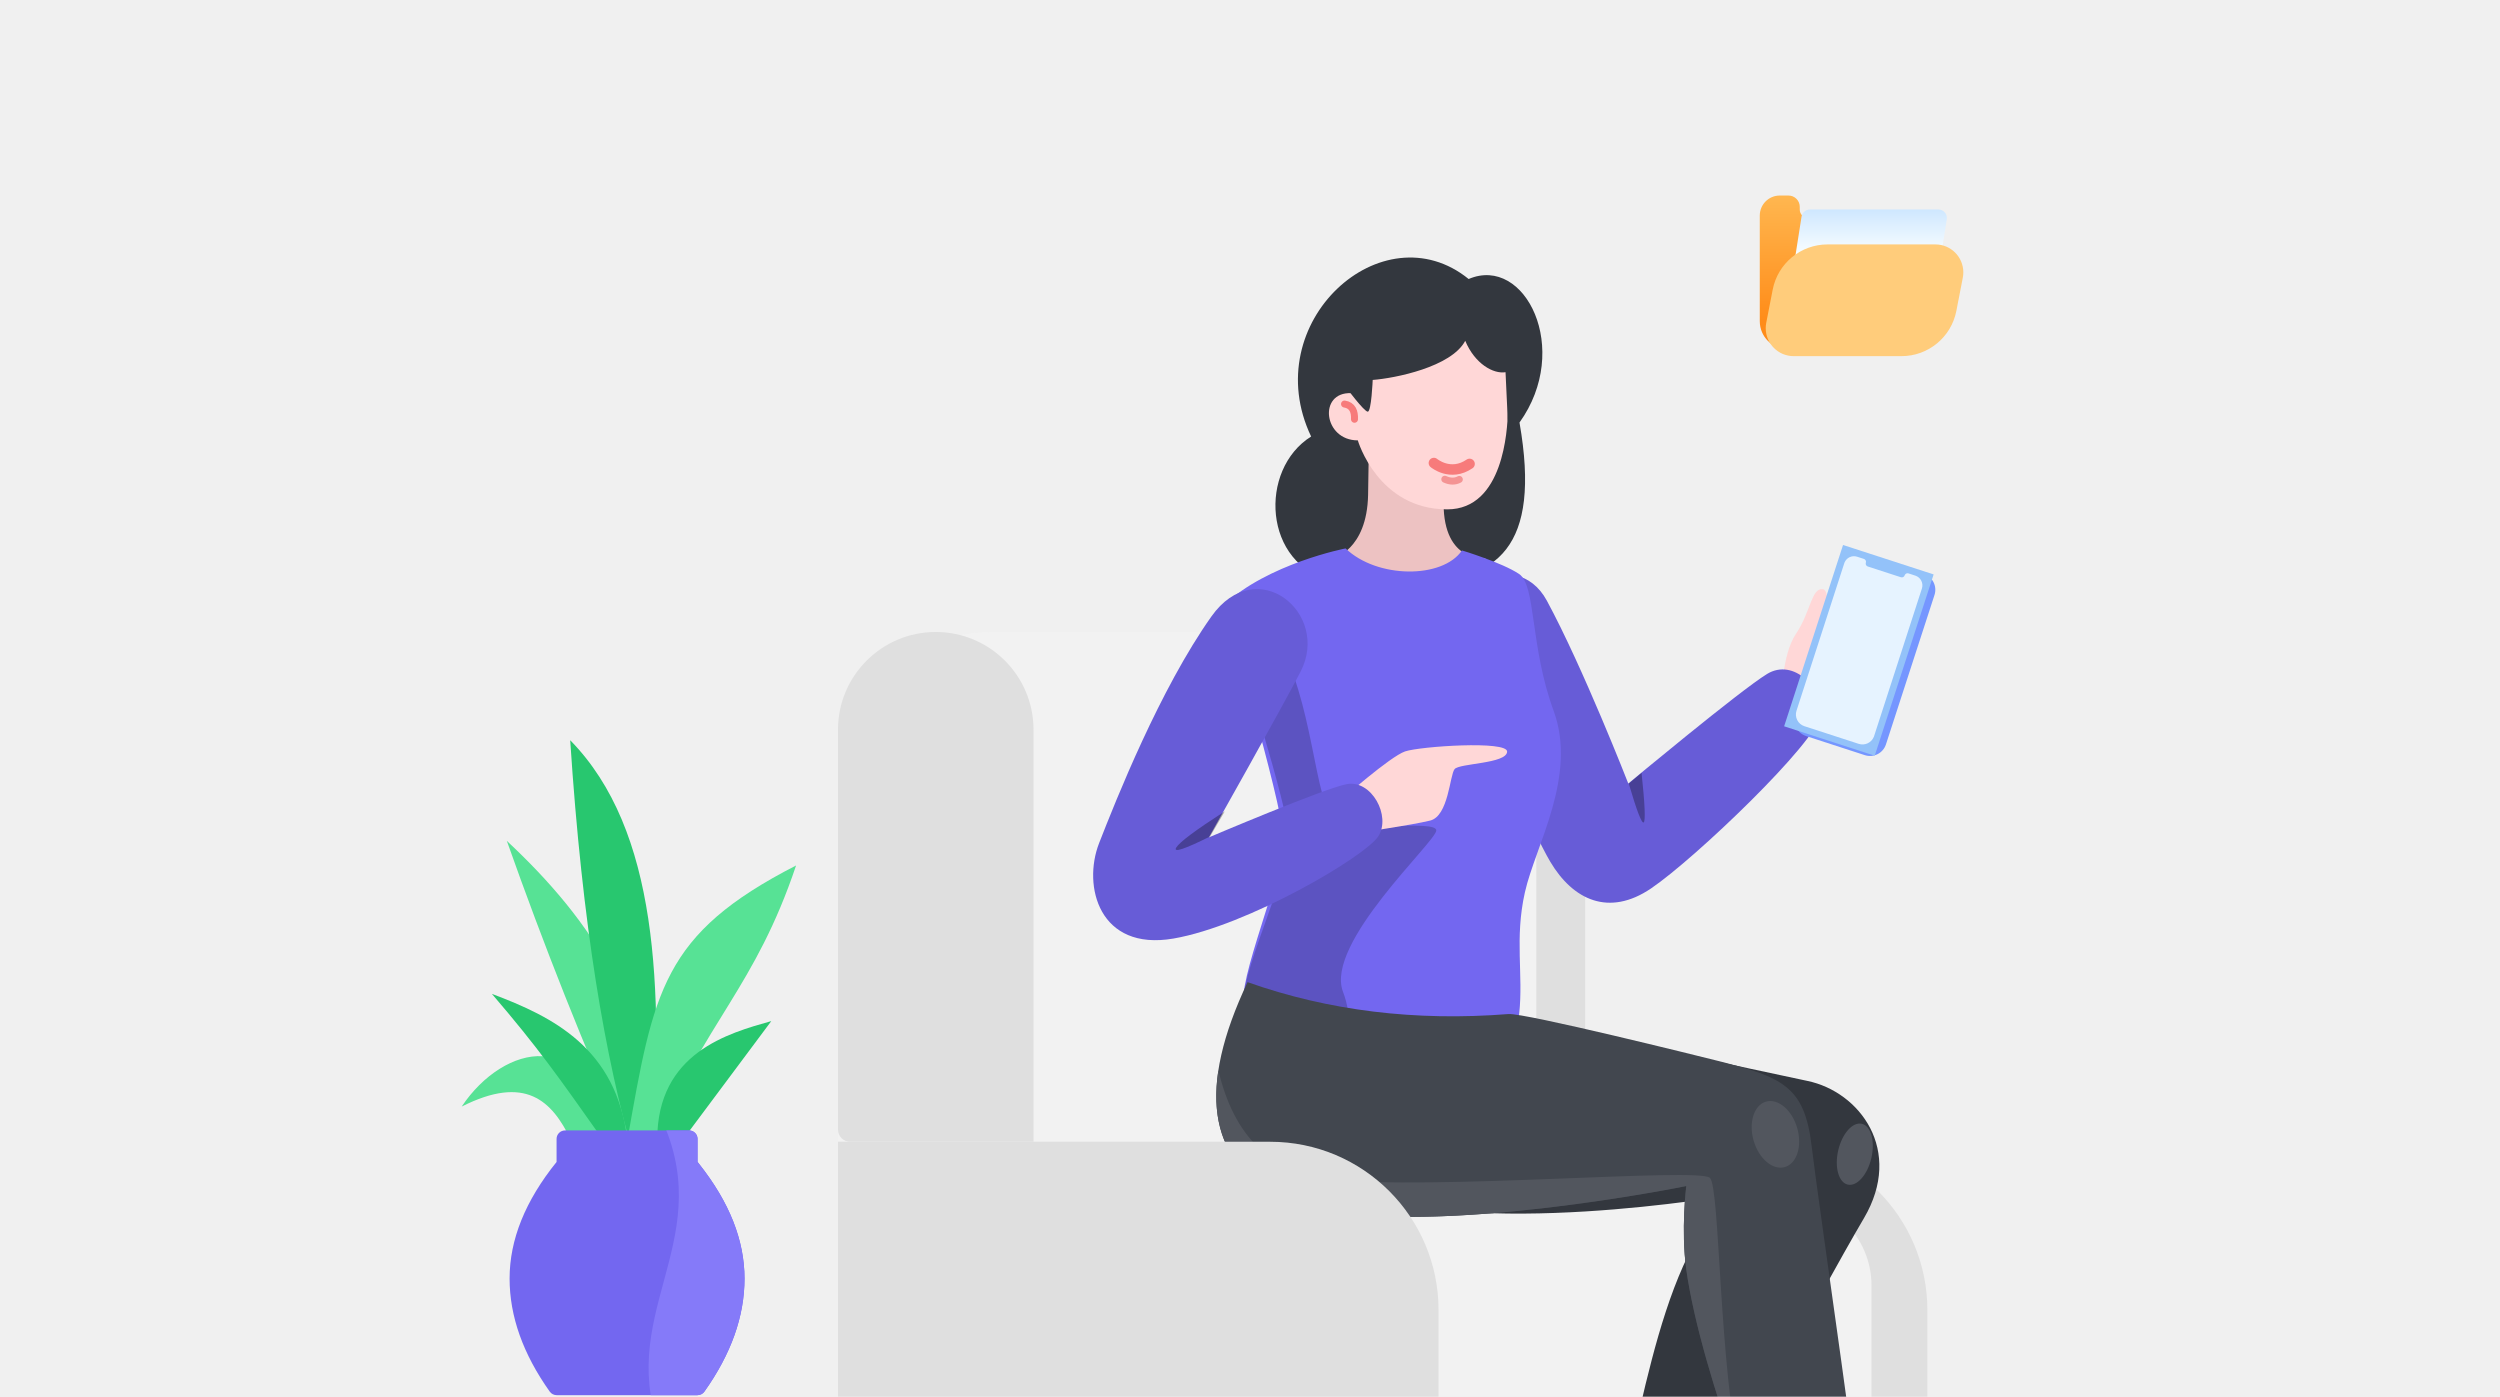
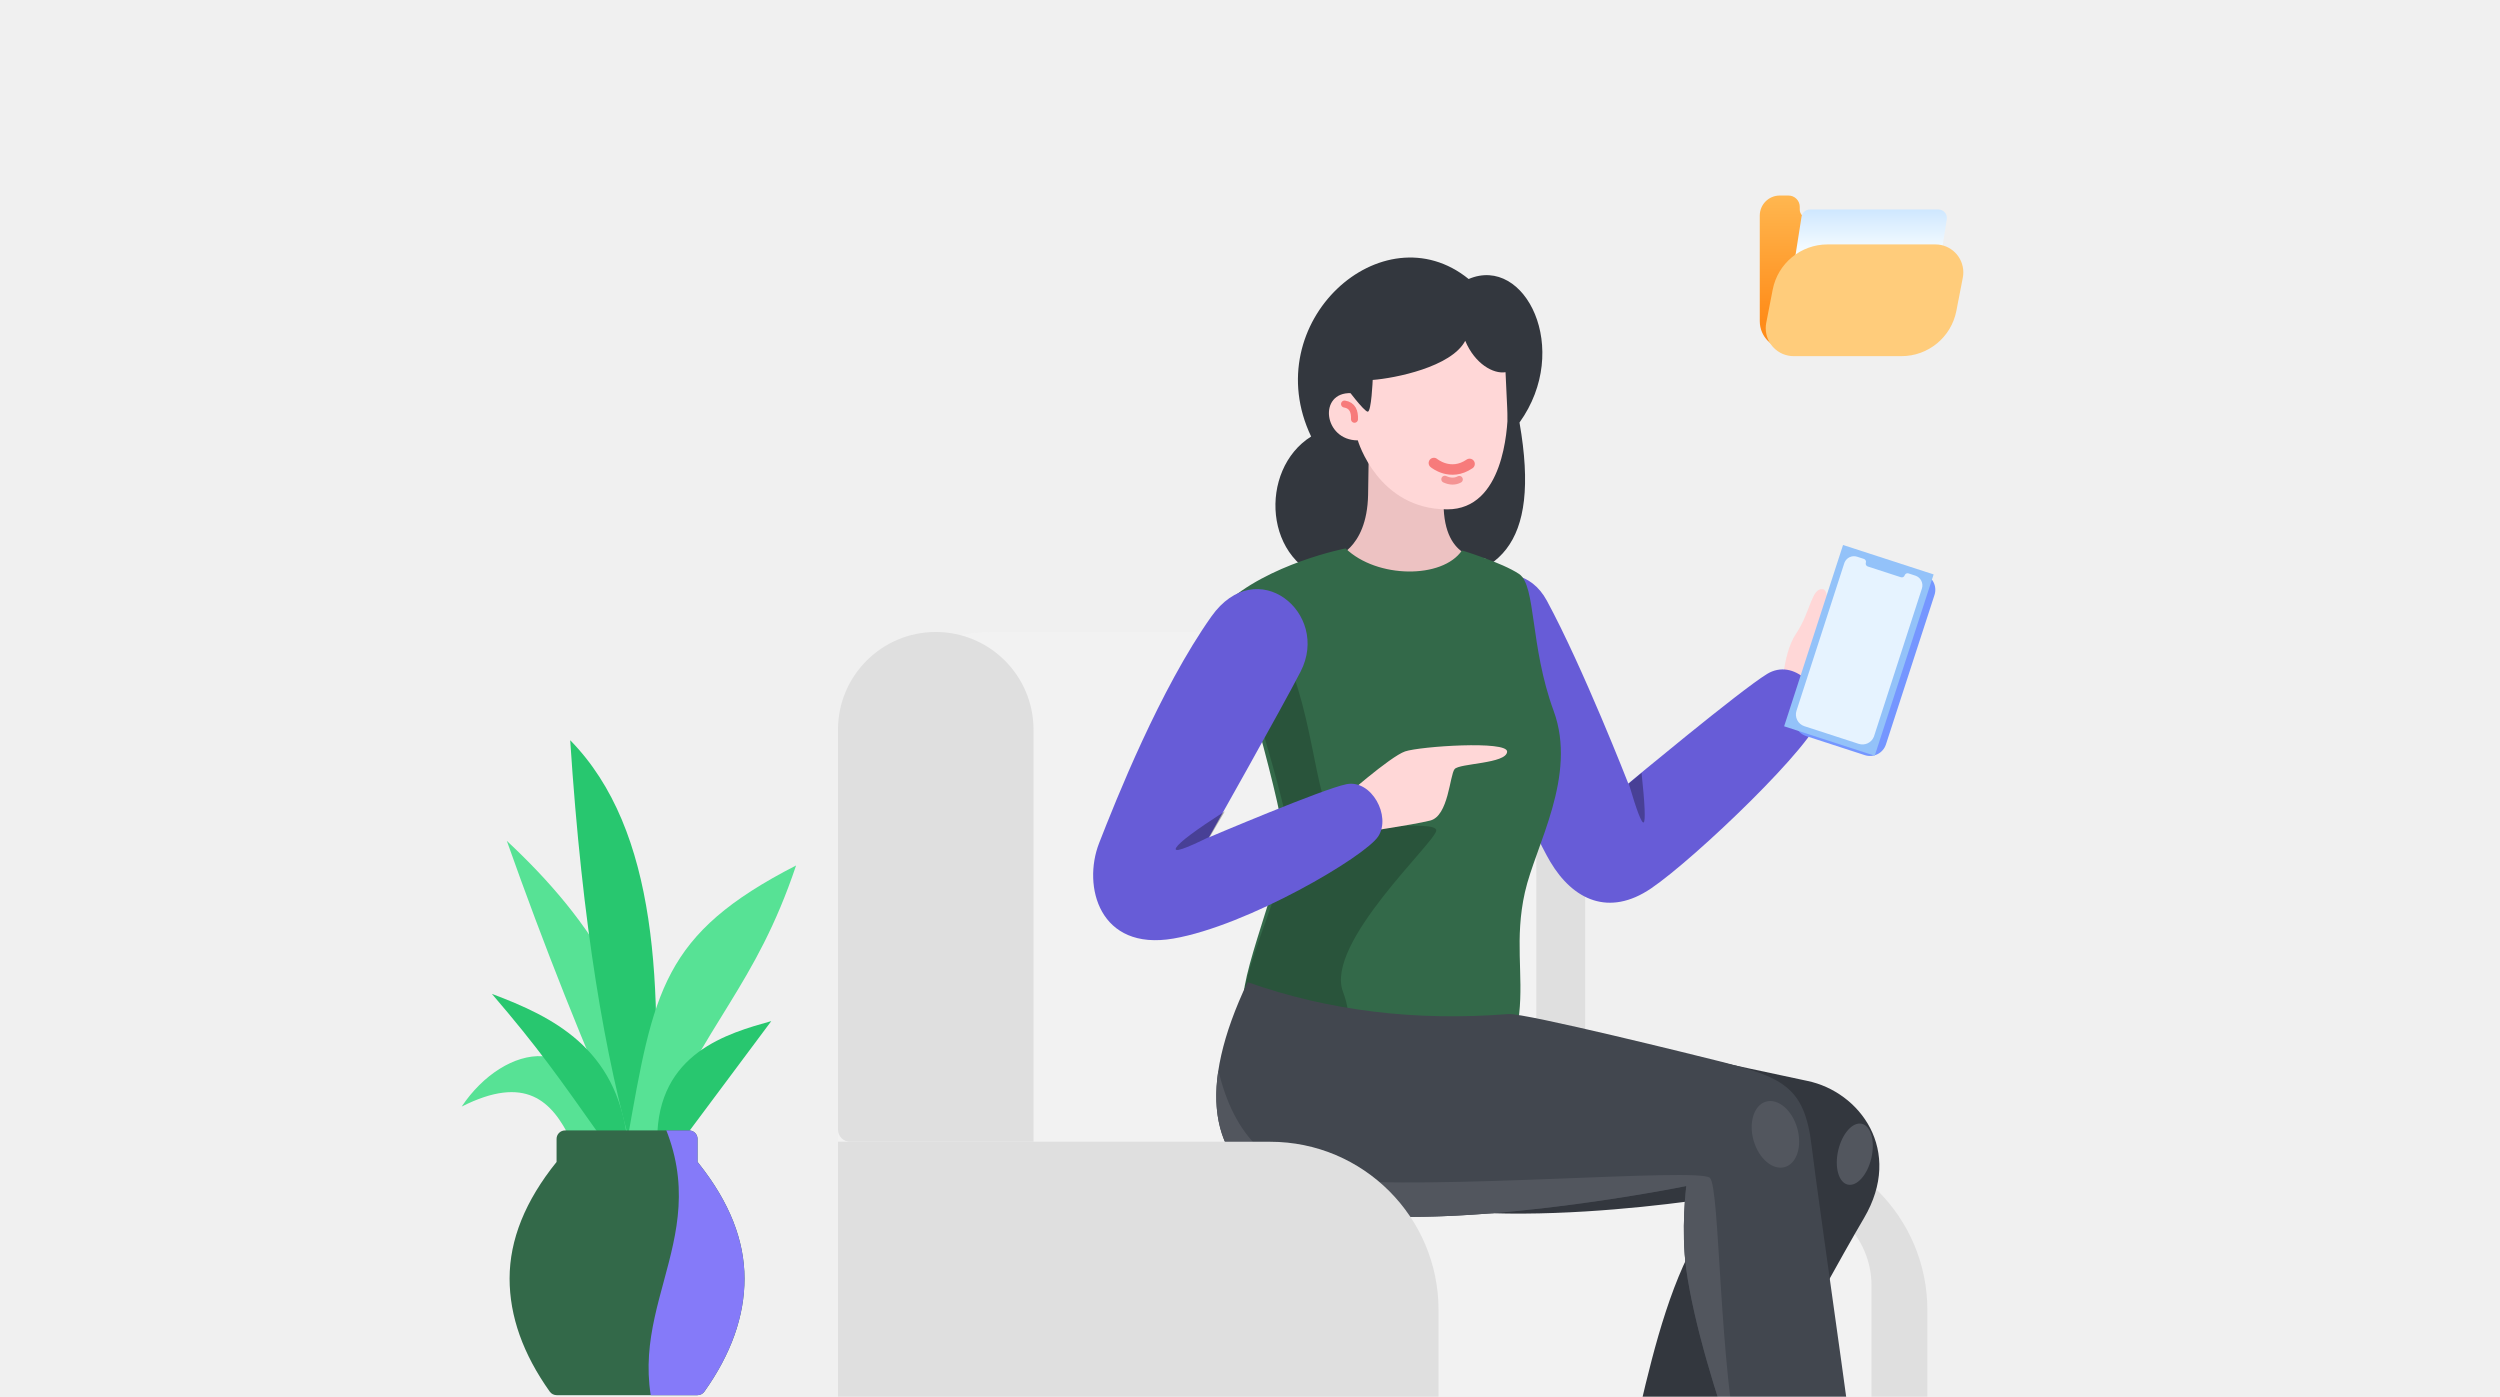
<svg xmlns="http://www.w3.org/2000/svg" xmlns:xlink="http://www.w3.org/1999/xlink" width="358px" height="200px" viewBox="0 0 358 200" version="1.1">
  <defs>
    <path d="M6,0 L352,0 C355.314,-6.08718376e-16 358,2.686 358,6 L358,200 L358,200 L0,200 L0,6 C-4.05812251e-16,2.686 2.686,6.08718376e-16 6,0 Z" id="path-1" />
    <linearGradient x1="50%" y1="81.177%" x2="50%" y2="-34.513%" id="linearGradient-3">
      <stop stop-color="#FF8C19" offset="0%" />
      <stop stop-color="#FFC967" offset="100%" />
    </linearGradient>
    <linearGradient x1="62.11%" y1="31.381%" x2="62.11%" y2="-27.478%" id="linearGradient-4">
      <stop stop-color="#F8FDFF" offset="0%" />
      <stop stop-color="#AAD4FF" offset="100%" />
    </linearGradient>
    <path d="M7.952,0.064 L25.69,0.064 C26.366,0.064 26.914,0.603 26.914,1.268 L26.914,4.578 C31.399,10.144 33.642,15.71 33.642,21.277 C33.642,26.672 31.727,32.066 27.896,37.461 C27.668,37.784 27.293,37.976 26.894,37.976 L6.749,37.976 C6.349,37.976 5.975,37.784 5.746,37.461 C1.915,32.066 0,26.672 0,21.277 C0,15.815 2.159,10.354 6.477,4.893 L6.728,4.578 L6.728,1.268 C6.728,0.603 7.276,0.064 7.952,0.064 Z" id="path-5" />
  </defs>
  <g id="📝-Pages-New" stroke="none" stroke-width="1" fill="none" fill-rule="evenodd">
    <g id="Knowledge-Base" transform="translate(-1052, -791)">
      <g id="Illustration" transform="translate(1052, 791)">
        <mask id="mask-2" fill="white">
          <use xlink:href="#path-1" />
        </mask>
        <g id="Mask" />
        <g mask="url(#mask-2)">
          <g transform="translate(178, 136.5) scale(-1, 1) translate(-178, -136.5) translate(66, 28)">
            <path d="M38.111,135.5 L100,135.5 L100,135.5 L100,201.5 C100,203.709 98.209,205.5 96,205.5 L18,205.5 C15.791,205.5 14,203.709 14,201.5 L14,159.611 C14,146.295 24.795,135.5 38.111,135.5 Z" id="Rectangle" fill="#DFDFDF" />
            <path d="M86.58,62.796 L100,62.5 L100,62.5 L100,142.5 L63,142.5 L63,86.901 C63,73.792 73.474,63.084 86.58,62.796 Z" id="Rectangle" fill="#DFDFDF" />
            <path d="M94.111,62.5 L148.16,62.5 C160.222,62.5 170,72.278 170,84.34 L170,141.753 C170,142.718 169.218,143.5 168.253,143.5 L70,143.5 L70,143.5 L70,86.611 C70,73.295 80.795,62.5 94.111,62.5 Z" id="Rectangle" fill="#F2F2F2" />
            <path d="M156,62.5 C163.732,62.5 170,68.768 170,76.5 L170,133.753 C170,134.718 169.218,135.5 168.253,135.5 L142,135.5 L142,135.5 L142,76.5 C142,68.768 148.268,62.5 156,62.5 Z" id="Rectangle" fill="#DFDFDF" />
            <path d="M34.6,143.5 L96,143.5 L96,143.5 L96,196.5 L22,196.5 L22,156.1 C22,149.141 27.641,143.5 34.6,143.5 Z" id="Rectangle" fill="#F2F2F2" />
            <g id="Wom1.4" stroke-width="1" fill="none" transform="translate(67, 112.5) scale(-1, 1) translate(-67, -112.5) translate(0, 8.5)">
              <g id="Head" transform="translate(26.64127, 0.378756)">
                <path d="M8.147,46.319 C-1.785,44.004 -2.439,30.361 5.112,25.629 C-2.676,9.292 15.333,-6.928 27.669,3.075 C35.756,-0.389 42.476,13.129 34.951,23.628 C38.106,41.654 31.685,46.314 20.109,46.512 L8.147,46.319 Z" id="Path" fill="#33373E" />
                <path d="M8.271,43.06 C8.271,43.06 13.102,41.925 13.27,34.003 C13.437,26.08 13.32,23.376 13.32,23.376 L23.962,23.184 C23.962,23.184 24.078,32.013 24.08,35.207 C24.084,43.785 30.057,43.06 30.057,43.06 C30.057,43.06 28.815,50.016 19.172,50.558 C11.642,50.983 8.271,43.06 8.271,43.06 Z" id="Path" fill="#EDC2C2" />
                <path d="M10.839,19.42 C6.091,19.236 6.866,26.191 11.797,26.182 C11.797,26.182 14.662,36.062 24.607,36.062 C32.684,36.062 33.209,24.546 33.282,22.249 C33.361,19.8 33.371,11.753 33.371,11.753 L10.654,11.742 L10.839,19.42 Z" id="Path" fill="#FFD7D7" />
                <path d="M22.866,28.633 C22.866,28.633 24.498,31.274 27.688,30.334" id="Path" stroke="#F77B7B" stroke-width="1.5" stroke-linecap="round" transform="translate(25.27694, 29.58442) rotate(-18) translate(-25.27694, -29.58442) " />
                <path d="M24.249,31.785 C24.998,32.099 25.708,32.099 26.329,31.738" id="Path" stroke="#F49494" stroke-linecap="round" transform="translate(25.28918, 31.87678) rotate(2) translate(-25.28918, -31.87678) " />
                <path d="M11.057,23.277 C11.356,22.201 11.224,21.261 10.156,20.832" id="Path-8" stroke="#F77B7B" stroke-linecap="round" transform="translate(10.6761, 22.05471) rotate(-13) translate(-10.6761, -22.05471) " />
                <path d="M10.088,18.56 C10.088,18.56 12.69,22.055 13.217,22.073 C13.744,22.092 13.929,17.529 13.929,17.529 C17.121,17.285 25.199,15.675 27.18,11.924 C28.564,15.234 31.212,16.703 32.951,16.421 L33.281,23.452 L34.093,9.317 L9.451,9.317 L10.088,18.56 Z" id="Path" fill="#33373E" />
              </g>
              <g id="LLeg" transform="translate(30.04037, 107.25)" fill="#33373E">
                <path d="M16.635,0.026 C24.043,0.357 65.276,9.483 72.767,11.034 C80.258,12.584 86.591,20.974 80.879,30.689 C74.463,41.595 57.909,72.567 53.889,79.549 C51.9,83.005 41.864,81.067 44.221,75.267 C48.616,64.455 50.657,37.292 61.861,27.388 C61.861,27.388 24.181,33.951 7.905,26.434 C-3.924,20.969 -1.248,-0.775 16.635,0.026 Z" id="Path" />
              </g>
              <g id="LArm" transform="translate(52.38391, 45.76)">
                <path d="M46.782,17.675 C46.782,17.675 46.699,11.643 48.807,8.49 C50.916,5.338 50.999,1.989 52.595,2.099 C54.191,2.208 52.611,9.992 52.611,9.992 C52.611,9.992 54.636,9.218 56.09,8.239 C57.545,7.26 61.955,2.432 62.986,3.288 C64.734,4.745 61.919,12.967 60.386,14.61 C58.848,16.255 50.445,21.661 50.445,21.661 L46.782,17.675 Z" id="Path" fill="#FFD7D7" />
                <path d="M1.256,14.061 C4.702,22.06 11.012,36.754 13.613,41.138 C16.873,46.628 22.014,49.047 28.033,44.973 C34.357,40.693 51.771,23.999 52.282,20.217 C52.788,16.435 48.526,11.898 44.669,14.247 C40.812,16.596 24.787,29.942 24.787,29.942 C24.787,29.942 18.32,13.351 13.117,3.74 C8.611,-4.575 -3.99,1.9 1.256,14.061 Z" id="Path" fill="#675CD7" />
                <path d="M24.854,29.951 C26.012,33.882 26.726,35.733 26.997,35.506 C27.268,35.278 27.164,32.913 26.687,28.41 L24.854,29.951 Z" id="Path" fill-opacity="0.303" fill="#000000" />
              </g>
              <g id="PhoneMini4" transform="translate(110.3976, 56.90821) scale(-1, 1) rotate(-18) translate(-110.3976, -56.90821) translate(102.3976, 42.40821)">
                <g id="Group-3" transform="translate(0, 0)">
                  <path d="M2.834,1.009 L11.674,1.009 C12.999,1.009 14.074,2.083 14.074,3.409 L14.074,25.909 C14.074,27.234 12.999,28.309 11.674,28.309 L2.834,28.309 C1.509,28.309 0.434,27.234 0.434,25.909 L0.434,3.409 C0.434,2.083 1.509,1.009 2.834,1.009 Z" id="Rectangle" fill="#7596FF" fill-rule="nonzero" />
                  <rect id="Rectangle" fill="#93C2F9" x="1.461" y="0.65" width="13.64" height="27.3" />
                  <path d="M3.899,1.625 L4.934,1.625 C5.145,1.625 5.32,1.777 5.356,1.977 L5.363,2.055 C5.363,2.292 5.555,2.484 5.793,2.484 L10.781,2.484 C10.991,2.484 11.167,2.332 11.203,2.132 L11.21,2.055 C11.21,1.817 11.402,1.625 11.639,1.625 L12.669,1.625 C13.433,1.625 14.06,2.214 14.121,2.964 L14.126,3.085 L14.126,3.085 L14.106,25.285 C14.104,26.254 13.319,27.038 12.351,27.04 L4.167,27.04 C3.241,27.041 2.482,26.323 2.418,25.412 L2.413,25.287 C2.413,25.286 2.413,25.285 2.415,25.285 L2.434,3.09 C2.435,2.281 3.091,1.625 3.899,1.625 Z" id="Rectangle" fill="#E6F3FF" fill-rule="nonzero" />
                </g>
              </g>
              <g id="Body" transform="translate(19.19922, 42.03301)">
-                 <path d="M0,8.15 C0,8.15 8.305,35.978 8.551,41.246 C8.797,46.514 1.758,61.997 2.957,65.911 C5.72,74.954 40.995,78.848 42.343,66.682 C42.971,61.009 41.663,55.917 43.17,49.231 C44.672,42.546 50.709,32.612 47.285,23.271 C43.861,13.931 44.778,5.29 42.329,3.657 C39.88,2.024 34.156,0.289 34.156,0.289 C31.372,4.389 21.973,4.329 17.489,-4.61852778e-14 C17.489,-4.61852778e-14 6.348,2.163 0,8.15 Z" id="Path" fill="#7367F0" />
+                 <path d="M0,8.15 C0,8.15 8.305,35.978 8.551,41.246 C8.797,46.514 1.758,61.997 2.957,65.911 C5.72,74.954 40.995,78.848 42.343,66.682 C42.971,61.009 41.663,55.917 43.17,49.231 C44.672,42.546 50.709,32.612 47.285,23.271 C43.861,13.931 44.778,5.29 42.329,3.657 C39.88,2.024 34.156,0.289 34.156,0.289 C31.372,4.389 21.973,4.329 17.489,-4.61852778e-14 C17.489,-4.61852778e-14 6.348,2.163 0,8.15 Z" id="Path" fill="#336949" />
                <path d="M7.442,12.657 C12.978,21.448 12.961,36.755 15.934,38.76 C18.907,40.764 30.479,38.797 30.479,40.385 C30.479,41.972 14.488,56.522 17.113,63.477 C18.487,67.119 18.115,70.377 15.994,73.251 L15.302,73.1 C9.002,71.675 3.936,69.117 2.957,65.911 C1.758,61.997 9.609,46.514 9.363,41.246 C9.154,36.774 2.553,16.046 0.563,9.882 C2.183,7.021 4.476,7.946 7.442,12.657 Z" id="Path" fill-opacity="0.199" fill="#000000" />
              </g>
              <g id="RArm" transform="translate(0, 47.85625)">
                <path d="M36.081,30.158 C36.081,30.158 43.076,23.962 45.217,23.243 C47.359,22.524 59.9,21.661 59.821,23.285 C59.731,25.026 52.995,24.926 52.297,25.782 C51.599,26.638 51.44,32.491 48.802,33.148 C46.169,33.805 38.275,34.938 38.275,34.938 L36.081,30.158 Z" id="Path" fill="#FFD7D7" />
                <path d="M17.471,3.926 C10.102,14.334 3.81,30.189 1.395,36.371 C-1.021,42.552 1.416,51.876 12.036,50.045 C22.637,48.22 39.504,38.3 41.37,35.406 C43.237,32.513 40.401,27.247 36.831,27.937 C33.523,28.574 17.116,35.556 17.116,35.556 C17.116,35.556 27.672,16.832 30.249,11.813 C34.554,3.431 23.963,-5.246 17.471,3.926 Z" id="Path" fill="#675CD7" />
                <path d="M17.283,35.428 C13.598,37.26 11.98,37.792 12.429,37.024 C12.879,36.255 15.2,34.521 19.393,31.821 L17.283,35.428 Z" id="Path" fill-opacity="0.303" fill="#000000" />
              </g>
              <g id="RLeg" transform="translate(17.86184, 104)">
                <path d="M4.789,0.143 C-2.392,15.318 -0.936,25.511 9.154,30.722 C23.792,38.281 67.612,29.341 67.612,29.341 C67.612,29.341 66.829,35.65 67.612,41.277 C69.657,55.972 79.383,80.456 81.441,83.533 C84.286,87.787 92.955,84.579 93.118,81.036 C93.282,77.494 86.583,32.251 85.565,23.623 C84.552,14.995 81.352,13.742 72.008,11.383 C69.862,10.842 44.476,4.528 42.151,4.712 C28.829,5.766 16.375,4.243 4.789,0.143 Z" id="Path" fill="#42474F" />
                <path d="M16.595,28.373 C31.087,29.998 69.453,26.648 70.994,28.17 C72.465,29.624 72.22,54.905 75.52,69.538 L75.018,68.156 C71.914,59.53 68.692,49.038 67.612,41.277 C66.829,35.65 67.612,29.341 67.612,29.341 L65.845,29.683 C57.515,31.249 22.035,37.374 9.154,30.722 C2.175,27.118 -0.673,21.13 0.61,12.759 C2.819,22.221 8.148,27.426 16.595,28.373 Z" id="Path" fill="#52565E" />
                <ellipse id="Oval" fill="#52565E" transform="translate(91.74491, 24.78125) rotate(13) translate(-91.74491, -24.78125) " cx="91.745" cy="24.781" rx="2.436" ry="4.469" />
                <ellipse id="Oval" fill="#52565E" transform="translate(80.37828, 21.9375) rotate(-16) translate(-80.37828, -21.9375) " cx="80.378" cy="21.938" rx="3.248" ry="4.875" />
              </g>
            </g>
            <path d="M108.111,135.5 L170,135.5 L170,135.5 L170,203.753 C170,204.718 169.218,205.5 168.253,205.5 L84,205.5 L84,205.5 L84,159.611 C84,146.295 94.795,135.5 108.111,135.5 Z" id="Rectangle" fill="#DFDFDF" />
            <g id="Group-37" stroke-width="1" fill="none" transform="translate(23, 11.5) scale(-1, 1) translate(-23, -11.5) translate(8, 0)">
              <path d="M2.862,0 L4.11,0 C5.002,5.82428401e-17 5.725,0.723 5.725,1.615 L5.725,2.01 C5.725,2.683 6.271,3.229 6.944,3.229 L22,3.229 C24.209,3.229 26,5.02 26,7.229 L26,18 C26,20.209 24.209,22 22,22 L4,22 C1.791,22 2.705415e-16,20.209 0,18 L0,2.862 C-1.93595067e-16,1.282 1.282,2.90392601e-16 2.862,0 Z" id="Rectangle" fill="url(#linearGradient-3)" />
              <path d="M7.184,2 L25.574,2 C26.248,2 26.794,2.546 26.794,3.219 C26.794,3.283 26.789,3.346 26.779,3.408 L24.021,20.97 C23.928,21.563 23.417,22 22.816,22 L4.426,22 C3.752,22 3.206,21.454 3.206,20.781 C3.206,20.717 3.211,20.654 3.221,20.592 L5.979,3.03 C6.072,2.437 6.583,2 7.184,2 Z" id="Rectangle" fill="url(#linearGradient-4)" />
              <path d="M29.075,11.763 L28.149,16.526 C27.419,20.285 24.126,23 20.296,23 L4.852,23 C2.643,23 0.852,21.209 0.852,19 C0.852,18.744 0.876,18.489 0.925,18.237 L1.851,13.474 C2.581,9.715 5.874,7 9.704,7 L25.148,7 C27.357,7 29.148,8.791 29.148,11 C29.148,11.256 29.124,11.511 29.075,11.763 Z" id="Rectangle" fill="#FFCC7B" />
            </g>
            <g id="Group-79" stroke-width="1" fill="none" transform="translate(176, 78)">
              <g id="Group-86">
                <path d="M23.979,58.234 C30.346,43.991 36.13,29.363 41.424,14.412 C29.228,25.78 19.744,39.63 21.095,58.234 L23.979,58.234 Z" id="Path-113" fill="#57E295" />
                <path d="M20.586,59.721 C19.079,35.435 19.718,12.88 32.347,0 C30.605,26.665 27.346,45.45 23.219,59.721 L20.586,59.721 Z" id="Rectangle" fill="#28C76F" />
                <path d="M20.007,57.192 C12.951,40.221 5.861,35.356 2.45563569e-14,17.935 C19.181,27.771 20.383,35.893 24.148,57.192 L20.007,57.192 Z" id="Path-112" fill="#57E295" />
                <path d="M16.209,57.192 L3.551,40.221 C9.665,41.944 19.883,44.735 19.883,57.192 L16.209,57.192 Z" id="Path-114" fill="#28C76F" />
                <path d="M28.048,57.192 L32.271,57.192 C34.954,51.651 38.735,47.837 47.884,52.461 C41.887,43.427 29.583,40.694 28.048,57.192 Z" id="Path-116" fill="#57E295" />
                <path d="M24.164,57.192 L27.675,57.192 C34.12,48.078 36.891,44.106 43.56,36.323 C34.774,39.62 25.756,44.106 24.164,57.192 Z" id="Path-117" fill="#28C76F" />
              </g>
              <g id="Group-85" transform="translate(7.384615, 55.8125)">
                <mask id="mask-6" fill="white">
                  <use xlink:href="#path-5" />
                </mask>
-                 <use id="Rectangle" fill="#7367F0" xlink:href="#path-5" />
+                 <use id="Rectangle" fill="#336949" xlink:href="#path-5" />
                <path d="M-4.282,-0.978 L11.622,-0.978 C4.008,16.458 19.027,26.784 11.622,44.155 L-4.282,44.155 L-4.282,-0.978 Z" id="Rectangle" fill="#857AF9" mask="url(#mask-6)" />
              </g>
            </g>
          </g>
        </g>
      </g>
    </g>
  </g>
</svg>
